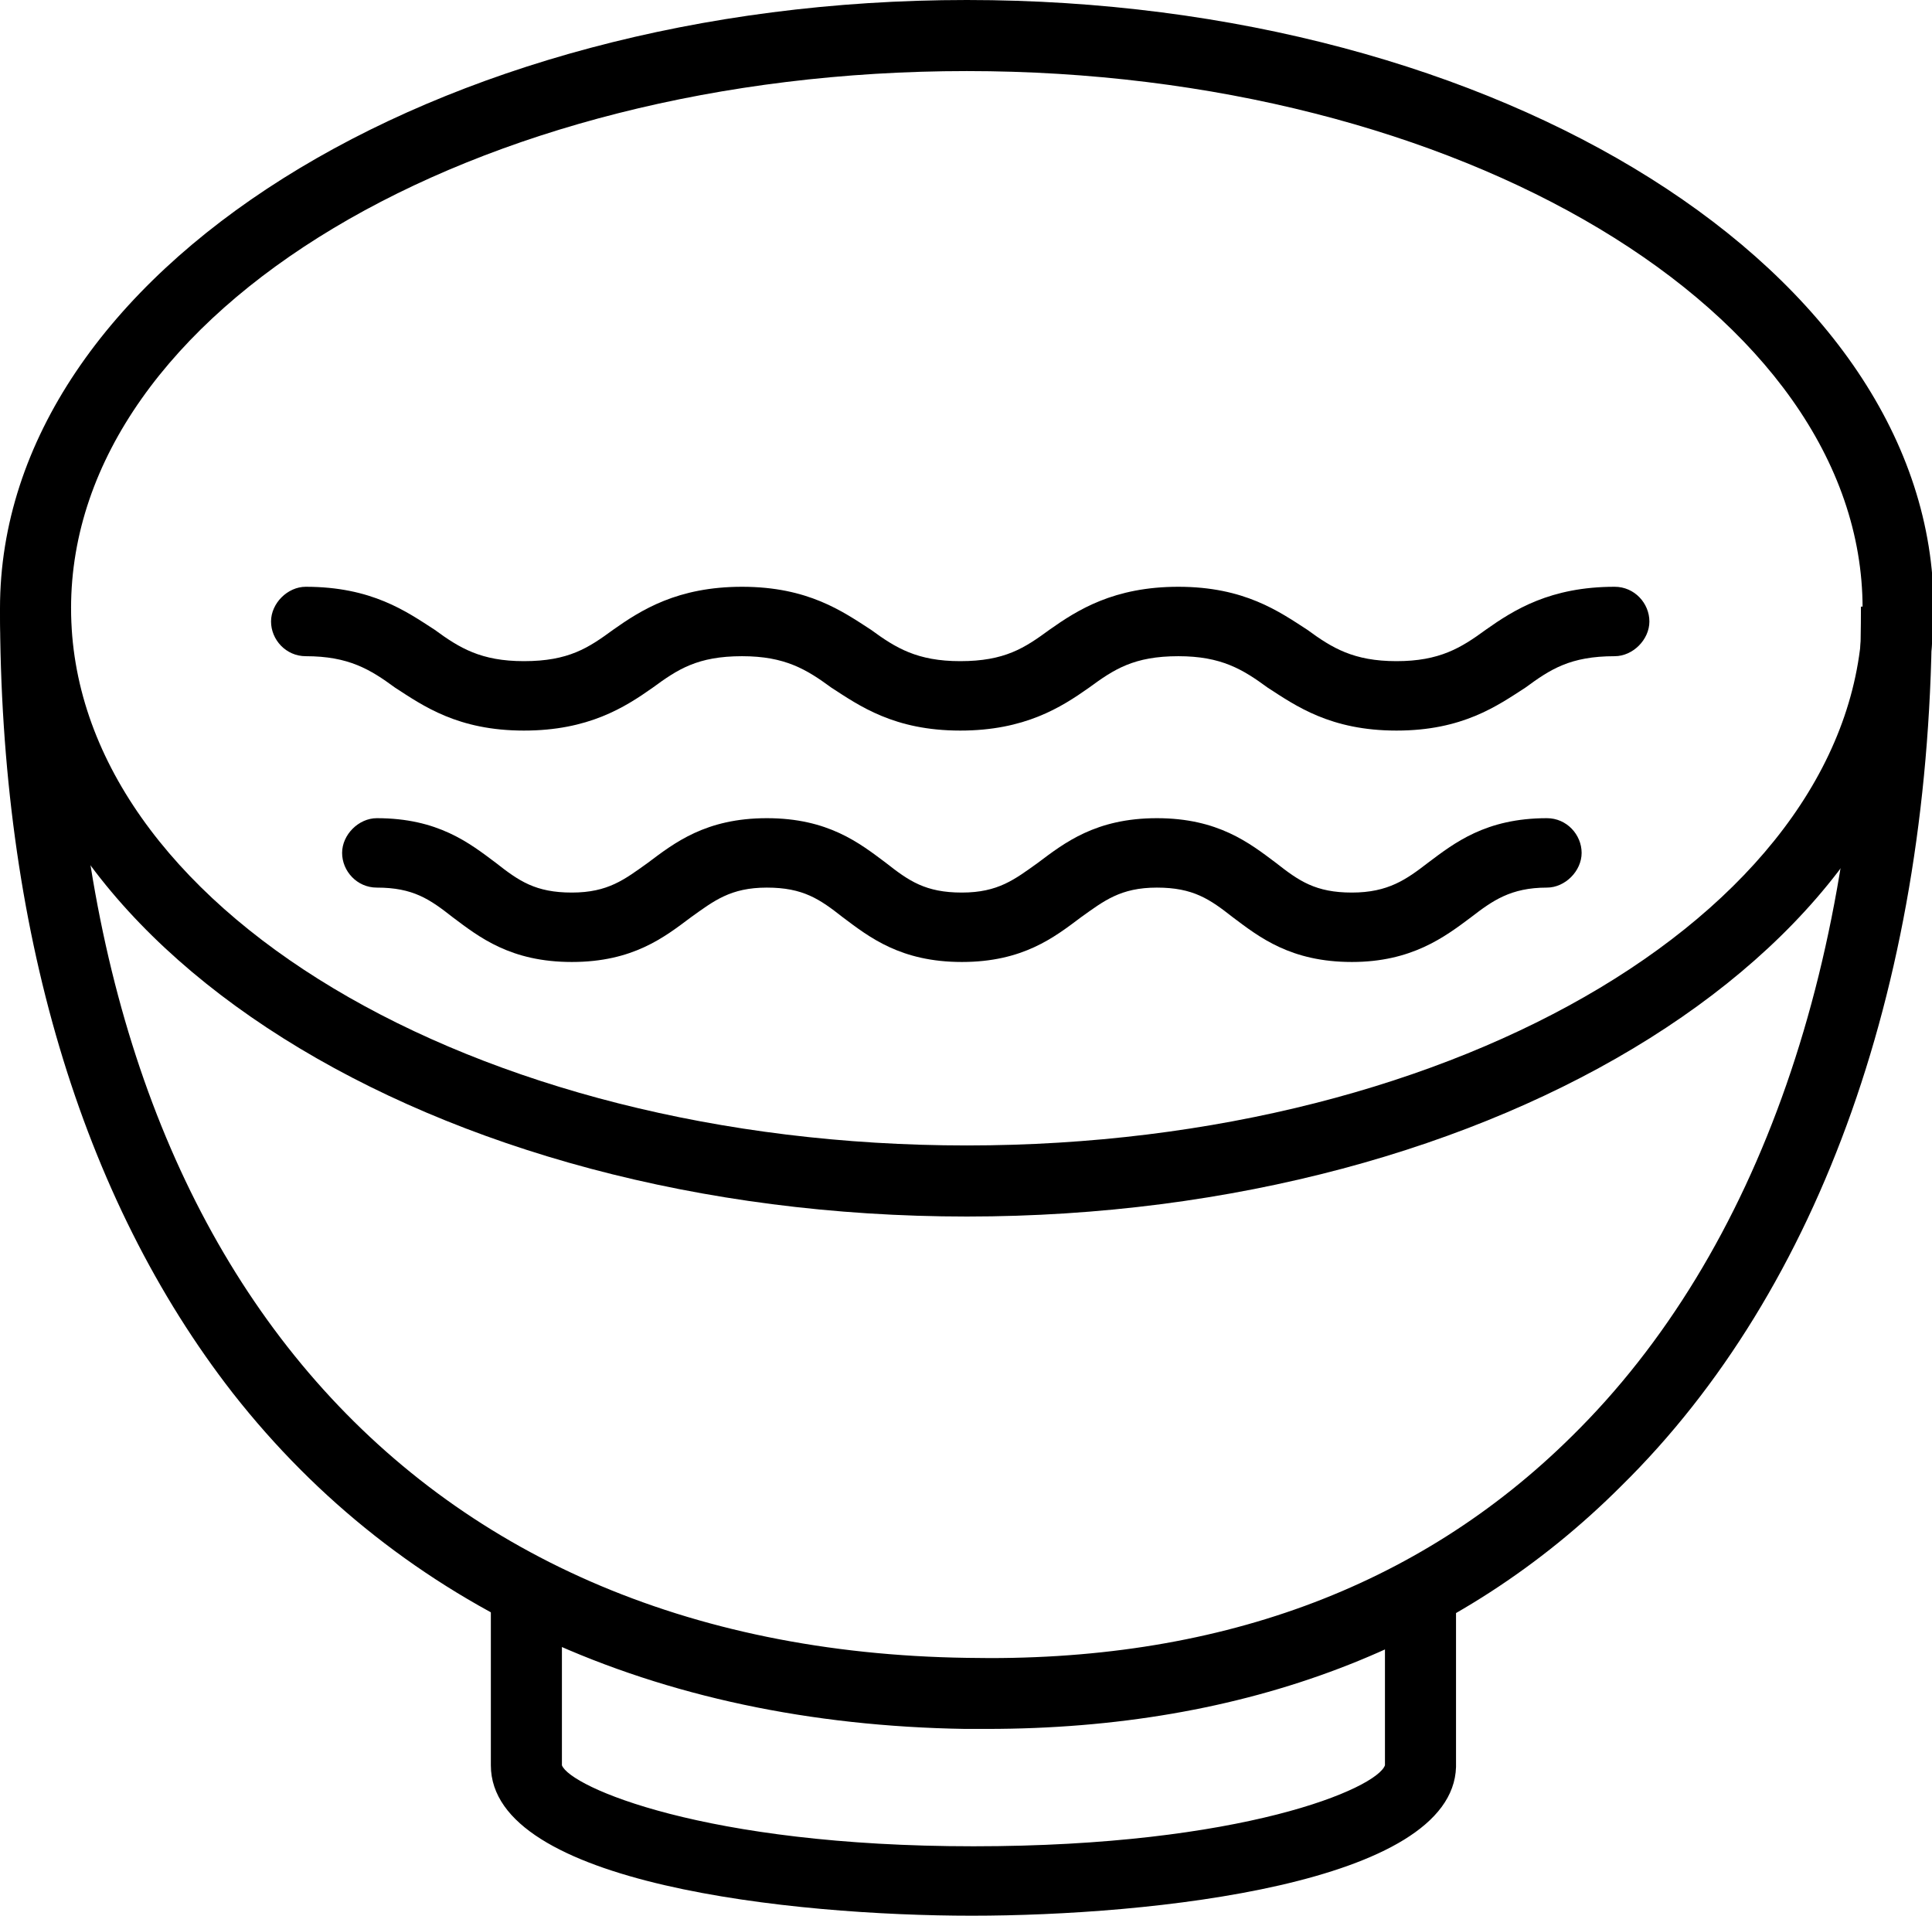
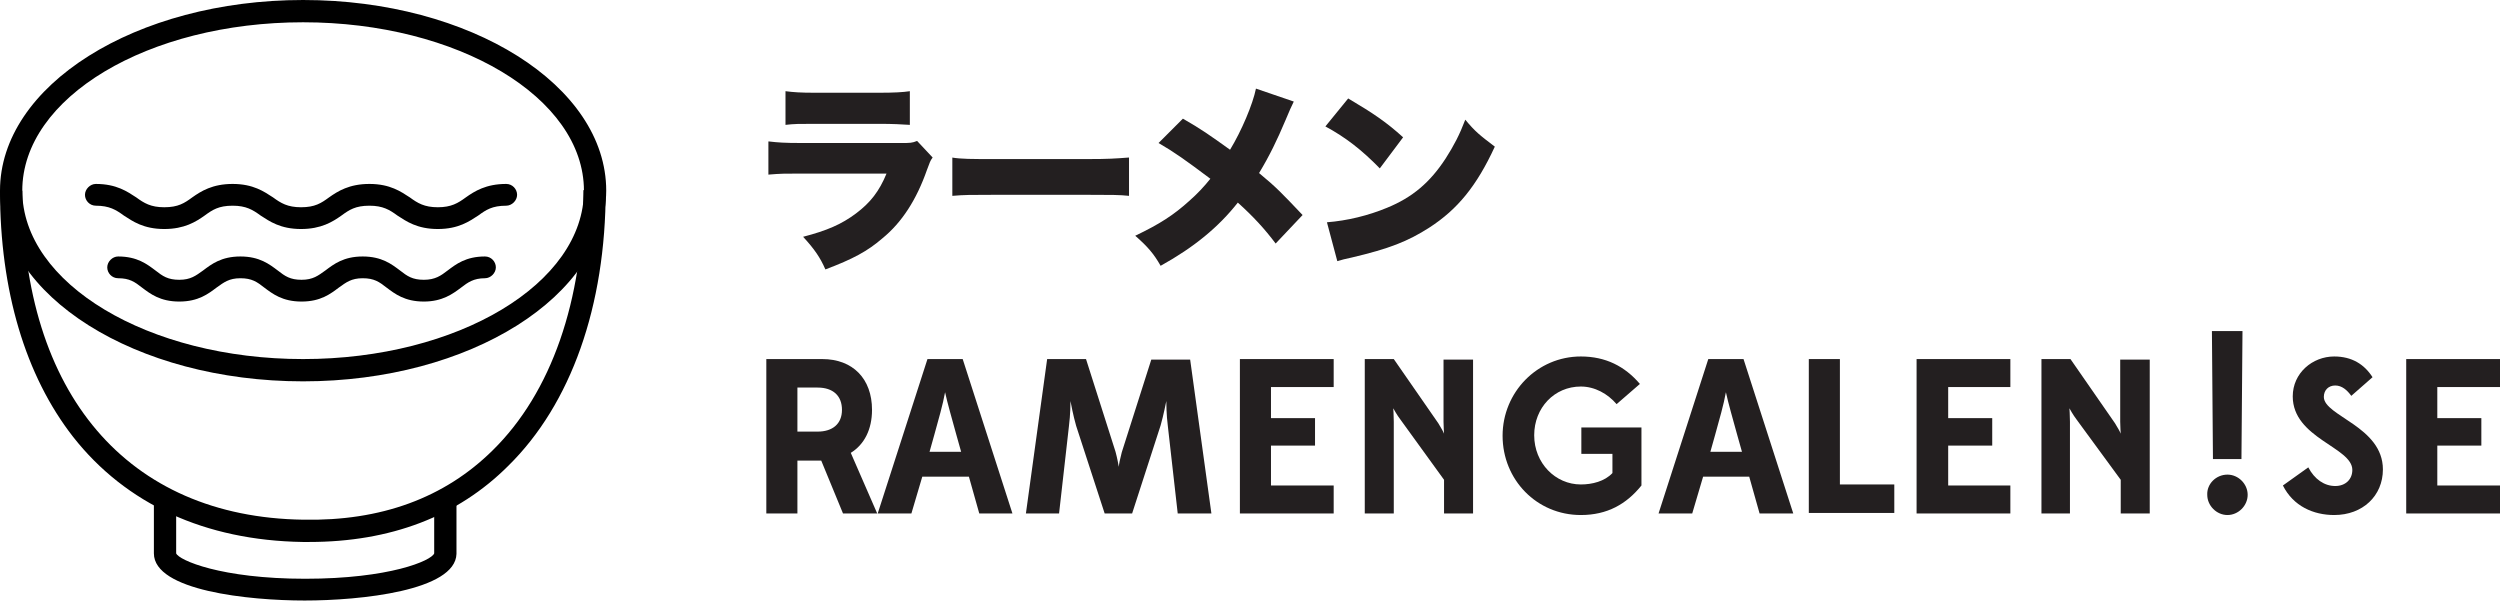
- <svg xmlns="http://www.w3.org/2000/svg" viewBox="0 0 116.9 115.9">
-   <path d="M58.5 73.6C26.2 73.6 0 57.1 0 36.8S26.2 0 58.5 0 117 16.5 117 36.8 90.7 73.6 58.5 73.6zm0-69.3C28.6 4.3 4.3 18.8 4.3 36.8s24.3 32.5 54.2 32.5 54.2-14.6 54.2-32.5S88.3 4.3 58.5 4.3z" />
-   <path d="M59.7 104.6h-1.3c-18.8-.3-34.1-7.3-44.3-20.3C4.9 72.5 0 56.1 0 36.8h4.3c0 39.2 20.3 63 54.2 63.5 15 .3 27.3-4.2 36.6-13.4 11.3-11.1 17.5-28.9 17.5-50.2h4.3c0 22.4-6.7 41.3-18.8 53.2-9.8 9.8-22.8 14.7-38.4 14.7z" />
-   <path d="M58.8 115.9c-10.8 0-29.1-1.9-29.1-9.1V96.6H34v10.2c.5 1.3 8.6 4.9 24.9 4.9s24.4-3.5 24.9-4.9V96.7h4.3v10.2c-.2 7.1-18.5 9-29.3 9zM84.5 44.2c-4 0-6.1-1.5-7.8-2.6-1.5-1.1-2.8-1.9-5.4-1.9-2.7 0-3.9.8-5.4 1.9-1.7 1.2-3.9 2.6-7.8 2.6-4 0-6.1-1.5-7.8-2.6-1.5-1.1-2.8-1.9-5.4-1.9-2.7 0-3.9.8-5.4 1.9-1.7 1.2-3.9 2.6-7.8 2.6-4 0-6.1-1.5-7.8-2.6-1.5-1.1-2.8-1.9-5.4-1.9-1.2 0-2.1-1-2.1-2.1s1-2.1 2.1-2.1c4 0 6.1 1.5 7.8 2.6 1.5 1.1 2.8 1.9 5.4 1.9 2.7 0 3.9-.8 5.4-1.9 1.7-1.2 3.9-2.6 7.8-2.6 4 0 6.1 1.5 7.8 2.6 1.5 1.1 2.8 1.9 5.4 1.9 2.7 0 3.9-.8 5.4-1.9 1.7-1.2 3.9-2.6 7.8-2.6 4 0 6.1 1.5 7.8 2.6 1.5 1.1 2.8 1.9 5.4 1.9s3.9-.8 5.4-1.9c1.7-1.2 3.9-2.6 7.8-2.6 1.2 0 2.1 1 2.1 2.1s-1 2.1-2.1 2.1c-2.7 0-3.9.8-5.4 1.9-1.7 1.1-3.8 2.6-7.8 2.6zM81.8 58.2c-3.7 0-5.6-1.5-7.2-2.7-1.4-1.1-2.4-1.8-4.6-1.8-2.2 0-3.2.8-4.6 1.8-1.6 1.2-3.5 2.7-7.2 2.7s-5.6-1.5-7.2-2.7c-1.4-1.1-2.4-1.8-4.6-1.8-2.2 0-3.2.8-4.6 1.8-1.6 1.2-3.5 2.7-7.2 2.7s-5.6-1.5-7.2-2.7c-1.4-1.1-2.4-1.8-4.6-1.8-1.2 0-2.1-1-2.1-2.1s1-2.1 2.1-2.1c3.7 0 5.6 1.5 7.2 2.7 1.4 1.1 2.4 1.8 4.6 1.8 2.2 0 3.2-.8 4.6-1.8 1.6-1.2 3.5-2.7 7.2-2.7s5.6 1.5 7.2 2.7C55 53.3 56 54 58.2 54c2.2 0 3.2-.8 4.6-1.8 1.6-1.2 3.5-2.7 7.2-2.7s5.6 1.5 7.2 2.7c1.4 1.1 2.4 1.8 4.6 1.8 2.2 0 3.3-.8 4.6-1.8 1.6-1.2 3.5-2.7 7.2-2.7 1.2 0 2.1 1 2.1 2.1s-1 2.1-2.1 2.1c-2.2 0-3.3.8-4.6 1.8-1.6 1.2-3.6 2.7-7.2 2.7z" />
+ <svg xmlns="http://www.w3.org/2000/svg" version="1.1" id="Layer_1" x="0px" y="0px" viewBox="0 0 482.5 115.9" style="enable-background:new 0 0 482.5 115.9;" xml:space="preserve">
+   <style type="text/css">
+ 	.st0{fill:#231F20;}
+ </style>
+   <g>
+     <path class="st0" d="M147.9,99.1V69.3h10.8c5.9,0,9.6,3.8,9.6,9.8c0,3.8-1.5,6.7-4.1,8.3l5.1,11.7h-6.6l-4.2-10.2h-4.6v10.2H147.9z    M162.5,79.1c0-2.7-1.7-4.3-4.7-4.3h-3.9v8.5h3.9C160.7,83.3,162.5,81.8,162.5,79.1z" />
+     <path class="st0" d="M187,92H178l-2.1,7.1h-6.5l9.6-29.8h6.8l9.6,29.8H189L187,92z M179.4,87.2h6.1l-0.9-3.2   c-0.8-2.9-1.8-6.4-2.2-8.3c-0.4,2.3-1.3,5.4-2.1,8.3L179.4,87.2z" />
+     <path class="st0" d="M233.8,99.1h-6.5l-1.9-16.8c-0.3-2.3-0.3-4.6-0.3-4.9c-0.1,0.4-0.5,2.6-1.1,4.7l-5.5,17h-5.3l-5.5-16.9   c-0.6-2.1-1-4.3-1.1-4.8c0,0.3,0,2.6-0.3,4.9l-1.9,16.8H198l4.1-29.8h7.5l5.7,17.9c0.3,1.1,0.6,2.6,0.6,2.9c0-0.2,0.3-1.7,0.6-2.8   l5.7-17.9h7.5L233.8,99.1z" />
+     <path class="st0" d="M239.3,99.1V69.3h18.1v5.4h-12.1v6h8.5V86h-8.5v7.7h12.1v5.4H239.3z" />
+     <path class="st0" d="M284.4,99.1h-5.7v-6.5L270.3,81c-0.7-0.9-1.4-2.2-1.4-2.2s0.1,1.4,0.1,2.6v17.7h-5.6V69.3h5.6l8.6,12.4   c0.5,0.8,1,1.7,1.1,2c0-0.1-0.1-1.3-0.1-2.3v-12h5.7V99.1z" />
+     <path class="st0" d="M305.1,99.4c-8.5,0-15.1-6.8-15.1-15.3c0-8.4,6.7-15.3,15.1-15.3c4.8,0,8.5,1.9,11.4,5.3l-4.5,3.9   c-1.7-2-4.2-3.4-6.9-3.4c-5.1,0-9,4.1-9,9.4c0,5.4,4.1,9.5,9,9.5c2.2,0,4.6-0.6,6.1-2.2v-3.7h-6v-5.1h11.6v11.2   C313.9,97.3,310.2,99.4,305.1,99.4z" />
+     <path class="st0" d="M337.6,92h-8.9l-2.1,7.1h-6.5l9.6-29.8h6.8l9.6,29.8h-6.5L337.6,92z M330.1,87.2h6.1l-0.9-3.2   c-0.8-2.9-1.8-6.4-2.2-8.3c-0.4,2.3-1.3,5.4-2.1,8.3L330.1,87.2z" />
+     <path class="st0" d="M349.1,99.1V69.3h6v24.2h10.5v5.5H349.1z" />
+     <path class="st0" d="M369.9,99.1V69.3H388v5.4H376v6h8.5V86H376v7.7H388v5.4H369.9z" />
+     <path class="st0" d="M415,99.1h-5.7v-6.5L400.8,81c-0.7-0.9-1.4-2.2-1.4-2.2s0.1,1.4,0.1,2.6v17.7H394V69.3h5.6l8.6,12.4   c0.5,0.8,1,1.7,1.1,2c0-0.1-0.1-1.3-0.1-2.3v-12h5.7V99.1z" />
+     <path class="st0" d="M440.6,93.7l4.9-3.5c1.2,2.3,3.1,3.6,5.2,3.6c2,0,3.3-1.3,3.3-3.1c0-4.4-11.5-6.1-11.5-14.2   c0-4.5,3.8-7.7,8-7.7c3.4,0,5.8,1.5,7.4,4l-4.1,3.6c-0.8-1.1-1.8-2-3.1-2s-2.2,0.9-2.2,2.2c0,3.7,11.4,5.7,11.4,14   c0,5.1-3.9,8.8-9.4,8.8C446.5,99.4,442.6,97.7,440.6,93.7z" />
+     <path class="st0" d="M464.4,99.1V69.3h18.1v5.4h-12.1v6h8.5V86h-8.5v7.7h12.1v5.4H464.4z" />
+     <g>
+       <path class="st0" d="M429.9,91.6c2.1,0,3.9,1.8,3.9,3.9c0,2.1-1.8,3.9-3.9,3.9c-2.1,0-3.9-1.8-3.9-3.9    C425.9,93.4,427.7,91.6,429.9,91.6z M427.1,88.6l-0.2-24.7h5.9l-0.2,24.7H427.1z" />
+     </g>
+   </g>
+   <g>
+     <path class="st0" d="M148.4,27.3c1.7,0.2,3,0.3,6.2,0.3h19.3c1.8,0,2.1,0,3.1-0.4l3,3.2c-0.5,0.7-0.5,0.8-1.1,2.4   c-2,5.7-4.8,10.1-8.6,13.2c-2.9,2.5-5.7,4-11,6c-1-2.3-2.1-3.9-4.3-6.3c4.6-1.2,7.4-2.4,10.2-4.5c2.8-2.1,4.5-4.3,5.9-7.7h-16.7   c-3,0-3.7,0-6.1,0.2V27.3z M151.6,17.6c1.5,0.2,2.9,0.3,5.7,0.3h12.3c3,0,4.7-0.1,6-0.3v6.5c-1.5-0.1-3.3-0.2-5.9-0.2h-12.5   c-3,0-3.9,0-5.6,0.2V17.6z" />
+     <path class="st0" d="M183.7,30.4c1.8,0.3,3.9,0.3,7.9,0.3H210c3.9,0,5.3-0.1,7.9-0.3v7.4c-1.8-0.2-3.5-0.2-7.9-0.2h-18.3   c-4.3,0-5.6,0-7.9,0.2V30.4z" />
+     <path class="st0" d="M249.7,19.6c-0.5,1-0.8,1.7-1.6,3.6c-1.6,3.8-3.1,6.9-5.1,10.2c3.4,2.8,4.5,4,8.4,8.1l-5.2,5.5   c-2.1-2.8-4.3-5.2-7.3-7.9c-3.7,4.7-8.4,8.6-14.9,12.2c-1.3-2.3-2.5-3.7-4.9-5.8c4.8-2.3,7.4-4,10.4-6.7c1.6-1.4,2.9-2.8,4.1-4.3   c-4.8-3.6-6.9-5.1-10-6.9l4.7-4.7c3.5,2,5.2,3.2,9.1,6c2.2-3.6,4.4-8.8,5-11.8L249.7,19.6z" />
+     <path class="st0" d="M260.2,19c4.9,2.9,7.4,4.6,10.6,7.5l-4.5,6c-3.4-3.5-6.6-6-10.5-8.1L260.2,19z M256.1,42.9   c3.9-0.3,8-1.3,11.6-2.8c4.9-2,8.3-4.9,11.3-9.5c1.6-2.5,2.7-4.6,3.8-7.5c1.9,2.3,2.8,3,5.7,5.2c-3.5,7.6-7.2,12.1-12.6,15.6   c-4.2,2.7-7.8,4.1-15,5.8c-1.5,0.3-1.7,0.4-2.8,0.7L256.1,42.9z" />
+   </g>
+   <g>
+     <path d="M58.5,73.6C26.2,73.6,0,57.1,0,36.8C0,16.5,26.2,0,58.5,0s58.5,16.5,58.5,36.8C116.9,57.1,90.7,73.6,58.5,73.6z M58.5,4.3   C28.6,4.3,4.3,18.8,4.3,36.8c0,17.9,24.3,32.5,54.2,32.5s54.2-14.6,54.2-32.5C112.7,18.8,88.3,4.3,58.5,4.3z" />
+     <path d="M59.7,104.6c-0.4,0-0.9,0-1.3,0c-18.8-0.3-34.1-7.3-44.3-20.3C4.9,72.5,0,56.1,0,36.8h4.3c0,39.2,20.3,63,54.2,63.5   c15,0.3,27.3-4.2,36.6-13.4c11.3-11.1,17.5-28.9,17.5-50.2h4.3c0,22.4-6.7,41.3-18.8,53.2C88.3,99.7,75.3,104.6,59.7,104.6z" />
+     <path d="M58.8,115.9c-10.8,0-29.1-1.9-29.1-9.1V96.6h4.3v10.2c0.5,1.3,8.6,4.9,24.9,4.9s24.4-3.5,24.9-4.9l0-10.1h4.3v10.2   C87.9,114,69.6,115.9,58.8,115.9z" />
+     <path d="M84.5,44.2c-4,0-6.1-1.5-7.8-2.6c-1.5-1.1-2.8-1.9-5.4-1.9c-2.7,0-3.9,0.8-5.4,1.9c-1.7,1.2-3.9,2.6-7.8,2.6   c-4,0-6.1-1.5-7.8-2.6c-1.5-1.1-2.8-1.9-5.4-1.9c-2.7,0-3.9,0.8-5.4,1.9c-1.7,1.2-3.9,2.6-7.8,2.6c-4,0-6.1-1.5-7.8-2.6   c-1.5-1.1-2.8-1.9-5.4-1.9c-1.2,0-2.1-1-2.1-2.1s1-2.1,2.1-2.1c4,0,6.1,1.5,7.8,2.6c1.5,1.1,2.8,1.9,5.4,1.9c2.7,0,3.9-0.8,5.4-1.9   c1.7-1.2,3.9-2.6,7.8-2.6c4,0,6.1,1.5,7.8,2.6c1.5,1.1,2.8,1.9,5.4,1.9c2.7,0,3.9-0.8,5.4-1.9c1.7-1.2,3.9-2.6,7.8-2.6   c4,0,6.1,1.5,7.8,2.6c1.5,1.1,2.8,1.9,5.4,1.9s3.9-0.8,5.4-1.9c1.7-1.2,3.9-2.6,7.8-2.6c1.2,0,2.1,1,2.1,2.1s-1,2.1-2.1,2.1   c-2.7,0-3.9,0.8-5.4,1.9C90.6,42.7,88.5,44.2,84.5,44.2z" />
+     <path d="M81.8,58.2c-3.7,0-5.6-1.5-7.2-2.7c-1.4-1.1-2.4-1.8-4.6-1.8c-2.2,0-3.2,0.8-4.6,1.8c-1.6,1.2-3.5,2.7-7.2,2.7   c-3.7,0-5.6-1.5-7.2-2.7c-1.4-1.1-2.4-1.8-4.6-1.8c-2.2,0-3.2,0.8-4.6,1.8c-1.6,1.2-3.5,2.7-7.2,2.7s-5.6-1.5-7.2-2.7   c-1.4-1.1-2.4-1.8-4.6-1.8c-1.2,0-2.1-1-2.1-2.1s1-2.1,2.1-2.1c3.7,0,5.6,1.5,7.2,2.7c1.4,1.1,2.4,1.8,4.6,1.8   c2.2,0,3.2-0.8,4.6-1.8c1.6-1.2,3.5-2.7,7.2-2.7c3.7,0,5.6,1.5,7.2,2.7c1.4,1.1,2.4,1.8,4.6,1.8c2.2,0,3.2-0.8,4.6-1.8   c1.6-1.2,3.5-2.7,7.2-2.7c3.7,0,5.6,1.5,7.2,2.7c1.4,1.1,2.4,1.8,4.6,1.8s3.3-0.8,4.6-1.8c1.6-1.2,3.5-2.7,7.2-2.7   c1.2,0,2.1,1,2.1,2.1s-1,2.1-2.1,2.1c-2.2,0-3.3,0.8-4.6,1.8C87.4,56.7,85.4,58.2,81.8,58.2z" />
+   </g>
</svg>
